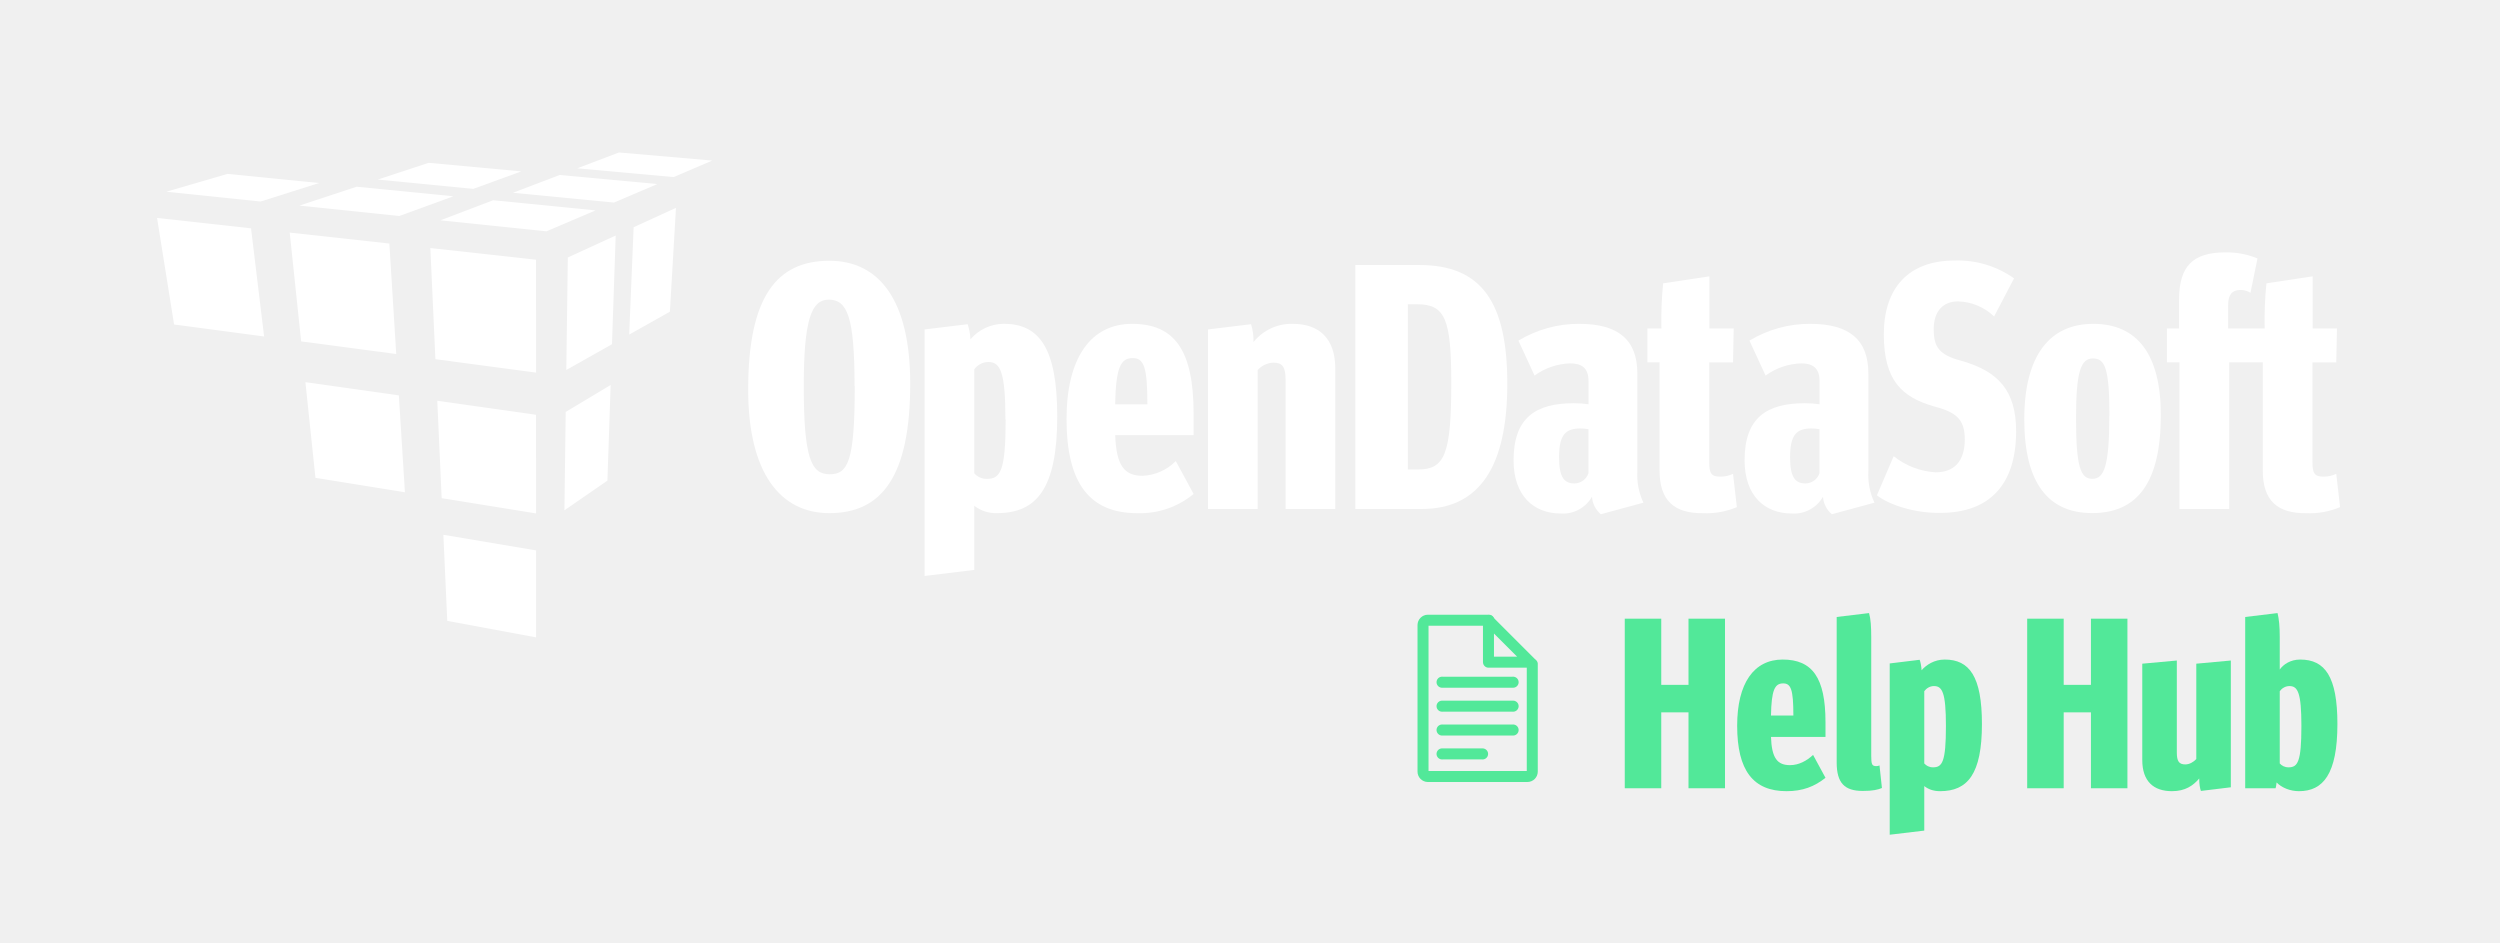
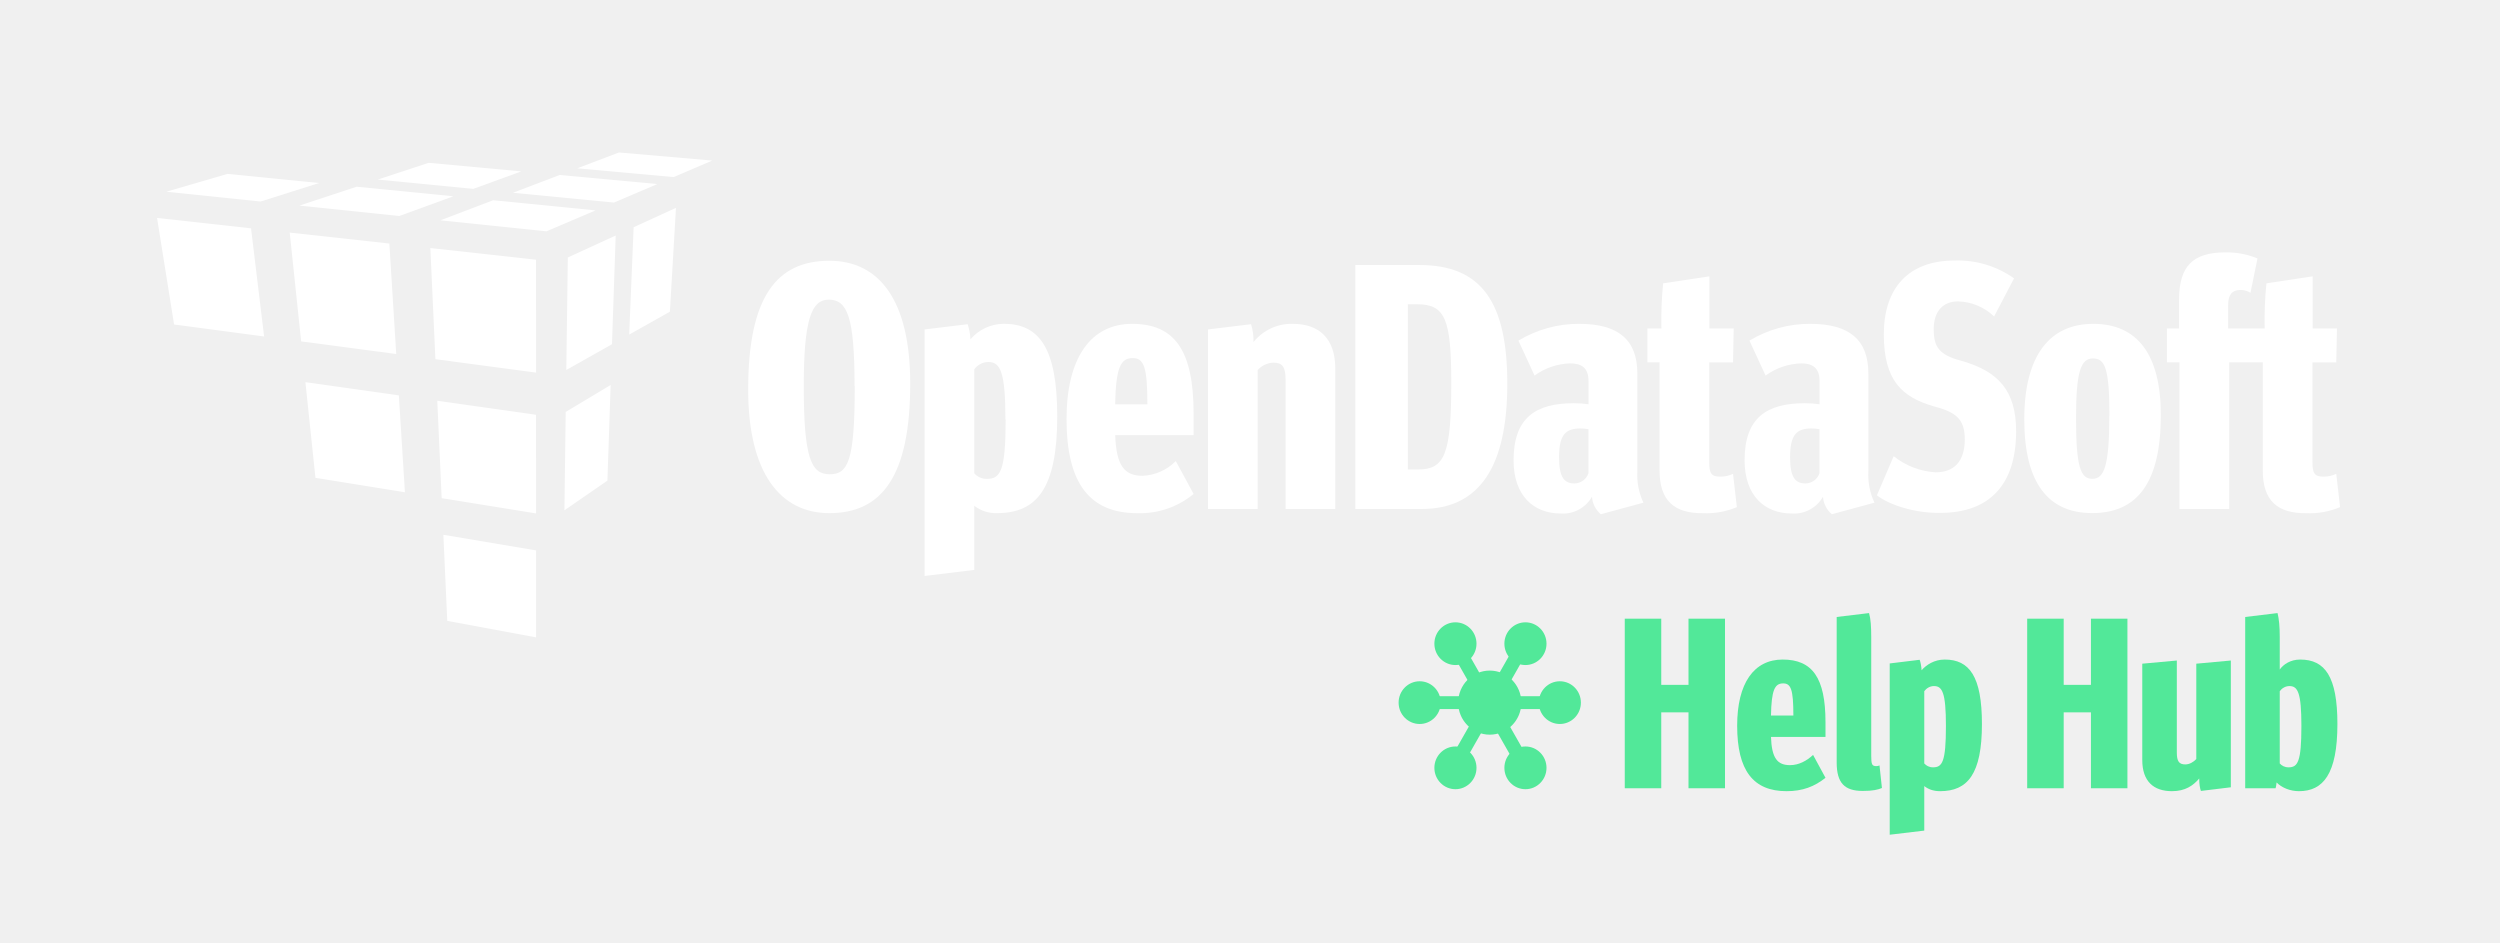
<svg xmlns="http://www.w3.org/2000/svg" width="100%" height="100%" viewBox="0 0 411 155" version="1.1" xml:space="preserve" style="fill-rule:evenodd;clip-rule:evenodd;stroke-linejoin:round;stroke-miterlimit:1.414;">
  <g id="Calque_4">
    <path d="M72.61,81.9l15.52,2.51l-0.01,-16.22l-16.23,-2.3l0.72,16.01Z" style="fill:#fff;fill-rule:nonzero;" />
    <path d="M73.53,102.07l14.6,2.71l0,-14.29l-15.24,-2.57l0.64,14.15Z" style="fill:#fff;fill-rule:nonzero;" />
    <path d="M49.51,56.13l15.63,2.07l-1.13,-18.16l-16.38,-1.8l1.88,17.89Z" style="fill:#fff;fill-rule:nonzero;" />
    <path d="M28.62,53.35l14.8,1.97l-2.15,-17.78l-15.45,-1.71l2.8,17.52Z" style="fill:#fff;fill-rule:nonzero;" />
    <path d="M51.86,78.56l14.71,2.37l-1,-15.93l-15.36,-2.17l1.65,15.73Z" style="fill:#fff;fill-rule:nonzero;" />
    <path d="M100.61,56.59l-7.51,4.23l0.25,-18.49l7.87,-3.61l-0.61,17.87Z" style="fill:#fff;fill-rule:nonzero;" />
    <path d="M99.86,79.01l-7.07,4.88l0.21,-16.17l7.39,-4.43l-0.53,15.72Z" style="fill:#fff;fill-rule:nonzero;" />
    <path d="M110.13,51.24l-6.69,3.76l0.73,-17.64l6.96,-3.19l-1,17.07Z" style="fill:#fff;fill-rule:nonzero;" />
    <path d="M71.58,59.05l16.55,2.21l-0.01,-18.56l-17.37,-1.92l0.83,18.27Z" style="fill:#fff;fill-rule:nonzero;" />
    <path d="M81.07,32.92l16.83,1.67l-8.07,3.44l-17.43,-1.81l8.67,-3.3Z" style="fill:#fff;fill-rule:nonzero;" />
    <path d="M92,28.77l16.06,1.49l-7.13,3.04l-16.6,-1.61l7.67,-2.92Z" style="fill:#fff;fill-rule:nonzero;" />
    <path d="M101.75,25.07l15.34,1.33l-6.35,2.71l-15.84,-1.44l6.85,-2.6Z" style="fill:#fff;fill-rule:nonzero;" />
    <path d="M58.63,30.7l15.9,1.57l-8.89,3.24l-16.42,-1.71l9.41,-3.1Z" style="fill:#fff;fill-rule:nonzero;" />
    <path d="M70.47,26.77l15.22,1.41l-7.88,2.87l-15.7,-1.53l8.36,-2.75Z" style="fill:#fff;fill-rule:nonzero;" />
    <path d="M37.39,28.59l15.05,1.5l-9.6,3.04l-15.5,-1.61l10.05,-2.93Z" style="fill:#fff;fill-rule:nonzero;" />
    <path d="M123,64.05c0,-15.31 4.72,-21.18 13.35,-21.18c8.17,0 13.29,6.45 13.29,20.2c0,15.31 -4.72,21.29 -13.29,21.29c-8.03,0.01 -13.35,-6.55 -13.35,-20.31Zm17.49,-0.58c0,-11.45 -1.21,-14.21 -4.26,-14.21c-2.82,0 -4.09,3.28 -4.09,14.21c0,11.86 1.21,14.5 4.26,14.5c3.05,0 4.12,-2.23 4.12,-14.49l-0.03,-0.01Z" style="fill:#fff;fill-rule:nonzero;" />
    <path d="M152,54.16l7.08,-0.86c0.269,0.801 0.424,1.636 0.46,2.48c1.365,-1.599 3.358,-2.53 5.46,-2.55c5.87,0 8.81,4 8.81,15.25c0,11.86 -3.4,15.88 -9.9,15.88c-1.349,0.044 -2.672,-0.384 -3.74,-1.21l0,10.54l-8.17,1l0,-40.53Zm13.29,14.79c0,-7.89 -0.86,-9.44 -2.82,-9.44c-0.915,0.015 -1.77,0.465 -2.3,1.21l0,17.09c0.522,0.594 1.279,0.93 2.07,0.92c2.22,0 3.09,-1.27 3.09,-9.78l-0.04,0Z" style="fill:#fff;fill-rule:nonzero;" />
    <path d="M175.34,68.89c0,-10.07 4,-15.65 10.76,-15.65c7,0 10.13,4.32 10.13,14.79l0,3.51l-12.89,0c0.17,5 1.5,6.68 4.49,6.68c2.064,-0.081 4.021,-0.947 5.47,-2.42l2.93,5.41c-2.591,2.137 -5.873,3.26 -9.23,3.16c-7.86,0 -11.66,-4.89 -11.66,-15.48Zm13.29,-2.42c0,-6.16 -0.58,-7.6 -2.42,-7.6c-2,0 -2.76,1.61 -2.88,7.6l5.3,0Z" style="fill:#fff;fill-rule:nonzero;" />
    <path d="M198.59,54.16l7.08,-0.86c0.301,0.95 0.437,1.944 0.4,2.94c1.562,-1.952 3.951,-3.063 6.45,-3c4.32,0 7,2.36 7,7.37l0,23.07l-8.17,0l0,-21.24c0,-2.13 -0.52,-2.82 -2,-2.82c-0.991,0.037 -1.926,0.473 -2.59,1.21l0,22.85l-8.17,0l0,-29.52Z" style="fill:#fff;fill-rule:nonzero;" />
    <path d="M222.82,43.57l10.53,0c10.13,0 14.45,6 14.45,19.51c0,13.7 -4.6,20.6 -14.1,20.6l-10.88,0l0,-40.11Zm10.3,33.61c4.37,0 5.47,-2.42 5.47,-14.21c0,-10.53 -1,-12.95 -5.64,-12.95l-1.5,0l0,27.16l1.67,0Z" style="fill:#fff;fill-rule:nonzero;" />
    <path d="M261.72,81.66c-1.032,1.825 -3.028,2.901 -5.12,2.76c-4.43,0 -7.77,-2.88 -7.77,-8.75c0,-7 3.63,-9.38 9.9,-9.38c0.81,-0.004 1.619,0.052 2.42,0.17l0,-3.84c0,-2.19 -1.21,-2.88 -3,-2.88c-2.113,0.06 -4.16,0.757 -5.87,2l-2.65,-5.74c3.014,-1.826 6.476,-2.782 10,-2.76c6.45,0 9.55,2.65 9.55,8.17l0,16.05c-0.101,1.783 0.243,3.563 1,5.18l-7,1.9c-0.86,-0.72 -1.388,-1.761 -1.46,-2.88Zm-0.58,-3.86l0,-7.24c-0.436,-0.079 -0.877,-0.119 -1.32,-0.12c-2.42,0 -3.51,1 -3.51,4.72c0,3.34 0.86,4.32 2.53,4.32c1.041,-0.013 1.966,-0.684 2.3,-1.67l0,-0.01Z" style="fill:#fff;fill-rule:nonzero;" />
    <path d="M272.83,77.35l0,-17.78l-2,0l0,-5.57l2.3,0c-0.052,-2.477 0.044,-4.955 0.29,-7.42l7.6,-1.15l0,8.57l4,0l-0.11,5.58l-3.91,0l0,16.42c0,1.84 0.34,2.36 1.84,2.36c0.716,0.003 1.423,-0.154 2.07,-0.46l0.63,5.47c-1.743,0.738 -3.629,1.079 -5.52,1c-4.84,0.06 -7.19,-2.13 -7.19,-7.02Z" style="fill:#fff;fill-rule:nonzero;" />
    <path d="M299.7,81.66c-1.032,1.825 -3.028,2.901 -5.12,2.76c-4.43,0 -7.77,-2.88 -7.77,-8.75c0,-7 3.63,-9.38 9.9,-9.38c0.81,-0.004 1.619,0.052 2.42,0.17l0,-3.84c0,-2.19 -1.21,-2.88 -3,-2.88c-2.113,0.06 -4.16,0.757 -5.87,2l-2.65,-5.74c3.014,-1.826 6.476,-2.782 10,-2.76c6.45,0 9.55,2.65 9.55,8.17l0,16.05c-0.101,1.783 0.243,3.563 1,5.18l-7,1.9c-0.86,-0.72 -1.388,-1.761 -1.46,-2.88Zm-0.58,-3.86l0,-7.24c-0.436,-0.079 -0.877,-0.119 -1.32,-0.12c-2.42,0 -3.51,1 -3.51,4.72c0,3.34 0.86,4.32 2.53,4.32c1.041,-0.013 1.966,-0.684 2.3,-1.67l0,-0.01Z" style="fill:#fff;fill-rule:nonzero;" />
    <path d="M308.56,81.43l2.76,-6.43c1.972,1.578 4.388,2.505 6.91,2.65c3.05,0 4.78,-1.84 4.78,-5.41c0,-2.93 -1.09,-4.26 -4.2,-5.18l-1,-0.29c-5.06,-1.5 -8.11,-4.14 -8.11,-11.8c0,-7.66 4.09,-12.14 11.63,-12.14c3.492,-0.118 6.928,0.912 9.78,2.93l-3.28,6.27c-1.596,-1.54 -3.713,-2.426 -5.93,-2.48c-2.65,0 -4,1.84 -4,4.55c0,2.71 0.75,4 3.63,4.95l1,0.29c6,1.73 8.92,4.89 8.92,11.57c0,8.58 -4.2,13.41 -12.49,13.41c-4.24,0.05 -8.38,-1.32 -10.4,-2.89Z" style="fill:#fff;fill-rule:nonzero;" />
    <path d="M332.79,68.95c0,-10.53 4.2,-15.71 11.34,-15.71c7.14,0 11.11,4.89 11.11,15c0,11.11 -3.86,16.11 -11.28,16.11c-7.2,0.02 -11.17,-4.93 -11.17,-15.4Zm14,-0.58c0,-7.88 -0.75,-9.44 -2.71,-9.44c-1.96,0 -2.78,2.07 -2.78,9.79c0,8.11 0.75,10 2.7,10c1.95,0 2.77,-2.23 2.77,-10.35l0.02,0Z" style="fill:#fff;fill-rule:nonzero;" />
    <path d="M372,77.35l0,-17.78l-5.52,0l0,24.11l-8.17,0l0,-24.11l-2.07,0l0,-5.57l2,0l0,-4.74c0,-5.47 2.24,-7.77 7.6,-7.77c1.813,-0.035 3.614,0.306 5.29,1l-1.15,5.64c-0.503,-0.306 -1.081,-0.466 -1.67,-0.46c-1.32,0 -2,0.75 -2,2.42l0,3.91l6,0c-0.052,-2.477 0.045,-4.955 0.29,-7.42l7.6,-1.15l0,8.57l4,0l-0.12,5.58l-3.91,0l0,16.42c0,1.84 0.35,2.36 1.84,2.36c0.716,0.003 1.423,-0.154 2.07,-0.46l0.63,5.47c-1.743,0.738 -3.629,1.079 -5.52,1c-4.85,0.06 -7.19,-2.13 -7.19,-7.02Z" style="fill:#fff;fill-rule:nonzero;" />
    <g>
      <path d="M267.11,129.59l6,0l0,-12.48l4.48,0l0,12.48l6,0l0,-27.88l-6,0l0,10.88l-4.48,0l0,-10.88l-6,0l0,27.88Z" style="fill:#52e899;fill-rule:nonzero;" />
      <path d="M291.15,117.63c0.08,-4.16 0.6,-5.28 2,-5.28c1.28,0 1.68,1 1.68,5.28l-3.68,0Zm2.56,12.44c2.64,0 4.6,-0.76 6.4,-2.2l-2.04,-3.76c-1.04,0.96 -2.32,1.68 -3.8,1.68c-2.08,0 -3,-1.16 -3.12,-4.64l8.96,0l0,-2.44c0,-7.28 -2.16,-10.28 -7.04,-10.28c-4.72,0 -7.48,3.88 -7.48,10.88c0,7.36 2.64,10.76 8.12,10.76Z" style="fill:#52e899;fill-rule:nonzero;" />
      <path d="M306.23,130.03c1.68,0 2.48,-0.2 3.16,-0.48c-0.12,-1.2 -0.4,-3.68 -0.4,-3.72c-0.16,0.08 -0.32,0.12 -0.52,0.12c-0.72,0 -0.84,-0.28 -0.84,-1.72l0,-19.52c0,-1.68 -0.08,-2.96 -0.36,-3.92l-5.32,0.64l0,23.92c0,3.36 1.28,4.68 4.28,4.68Z" style="fill:#52e899;fill-rule:nonzero;" />
      <path d="M317.79,126.15c-0.64,0 -1.12,-0.28 -1.44,-0.64l0,-11.88c0.36,-0.48 0.92,-0.84 1.6,-0.84c1.36,0 1.96,1.08 1.96,6.56c0,5.92 -0.6,6.8 -2.12,6.8Zm-7.12,11.08l5.68,-0.68l0,-7.32c0.6,0.48 1.44,0.84 2.6,0.84c4.52,0 6.88,-2.8 6.88,-11.04c0,-7.8 -2.04,-10.6 -6.12,-10.6c-1.72,0 -3.04,0.88 -3.8,1.76c-0.04,-0.64 -0.16,-1.32 -0.32,-1.72l-4.92,0.6l0,28.16Z" style="fill:#52e899;fill-rule:nonzero;" />
      <path d="M333.27,129.59l6,0l0,-12.48l4.48,0l0,12.48l6,0l0,-27.88l-6,0l0,10.88l-4.48,0l0,-10.88l-6,0l0,27.88Z" style="fill:#52e899;fill-rule:nonzero;" />
      <path d="M357.07,130.07c2.2,0 3.48,-0.92 4.48,-2.08c0,0.88 0.12,1.64 0.28,2.04l4.92,-0.6l0,-20.84l-5.68,0.52l0,15.68c-0.44,0.48 -1.12,0.88 -1.8,0.88c-1.04,0 -1.4,-0.52 -1.4,-1.96l0,-15.12l-5.68,0.52l0,15.84c0,3.48 1.84,5.12 4.88,5.12Z" style="fill:#52e899;fill-rule:nonzero;" />
      <path d="M376.23,126.15c-0.64,0 -1.12,-0.28 -1.44,-0.64l0,-11.88c0.36,-0.48 0.92,-0.84 1.6,-0.84c1.36,0 1.96,1.08 1.96,6.56c0,5.92 -0.6,6.8 -2.12,6.8Zm1.72,3.92c3.96,0 6.32,-2.8 6.32,-11.04c0,-7.8 -2.04,-10.6 -6.12,-10.6c-1.64,0 -2.8,0.84 -3.36,1.64l0,-5.36c0,-1.68 -0.12,-2.96 -0.36,-3.92l-5.32,0.64l0,28.16l5,0c0.08,-0.28 0.12,-0.6 0.16,-0.96c0.8,0.84 2.2,1.44 3.68,1.44Z" style="fill:#52e899;fill-rule:nonzero;" />
    </g>
-     <path d="M251.11,128.56l-16.38,0c-0.925,-0.005 -1.685,-0.765 -1.69,-1.69l0,-24.12c0.005,-0.925 0.765,-1.685 1.69,-1.69l9.95,0c0.032,-0.003 0.063,-0.005 0.095,-0.005c0.499,0 0.91,0.411 0.91,0.91c0,0.499 -0.411,0.91 -0.91,0.91c-0.032,0 -0.063,-0.002 -0.095,-0.005l-9.83,0l0,23.88l16.15,0l0,-17.67c0.049,-0.461 0.442,-0.815 0.905,-0.815c0.463,0 0.856,0.354 0.905,0.815l0,17.78c0,0.933 -0.767,1.7 -1.7,1.7Z" style="fill:#52e899;fill-rule:nonzero;" />
-     <path d="M251.61,109.77l-6.9,0c-0.499,0 -0.91,-0.411 -0.91,-0.91l0,-6.86c0.004,-0.497 0.413,-0.903 0.91,-0.903c0.24,0 0.47,0.094 0.64,0.263l6.9,6.9c0.169,0.17 0.263,0.4 0.263,0.64c0,0.497 -0.406,0.906 -0.903,0.91l0,-0.04Zm-6,-1.81l3.81,0l-3.81,-3.81l0,3.81Z" style="fill:#52e899;fill-rule:nonzero;" />
-     <path d="M248.66,113.06l-11.49,0c-0.032,0.003 -0.063,0.005 -0.095,0.005c-0.499,0 -0.91,-0.411 -0.91,-0.91c0,-0.499 0.411,-0.91 0.91,-0.91c0.032,0 0.063,0.002 0.095,0.005l11.49,0c0.032,-0.003 0.063,-0.005 0.095,-0.005c0.499,0 0.91,0.411 0.91,0.91c0,0.499 -0.411,0.91 -0.91,0.91c-0.032,0 -0.063,-0.002 -0.095,-0.005Z" style="fill:#52e899;fill-rule:nonzero;" />
-     <path d="M248.66,117l-11.49,0c-0.032,0.003 -0.063,0.005 -0.095,0.005c-0.499,0 -0.91,-0.411 -0.91,-0.91c0,-0.499 0.411,-0.91 0.91,-0.91c0.032,0 0.063,0.002 0.095,0.005l11.49,0c0.032,-0.003 0.063,-0.005 0.095,-0.005c0.499,0 0.91,0.411 0.91,0.91c0,0.499 -0.411,0.91 -0.91,0.91c-0.032,0 -0.063,-0.002 -0.095,-0.005Z" style="fill:#52e899;fill-rule:nonzero;" />
-     <path d="M248.66,120.92l-11.49,0c-0.032,0.003 -0.063,0.005 -0.095,0.005c-0.499,0 -0.91,-0.411 -0.91,-0.91c0,-0.499 0.411,-0.91 0.91,-0.91c0.032,0 0.063,0.002 0.095,0.005l11.49,0c0.032,-0.003 0.063,-0.005 0.095,-0.005c0.499,0 0.91,0.411 0.91,0.91c0,0.499 -0.411,0.91 -0.91,0.91c-0.032,0 -0.063,-0.002 -0.095,-0.005Z" style="fill:#52e899;fill-rule:nonzero;" />
-     <path d="M243.64,124.85l-6.47,0c-0.032,0.003 -0.063,0.005 -0.095,0.005c-0.499,0 -0.91,-0.411 -0.91,-0.91c0,-0.499 0.411,-0.91 0.91,-0.91c0.032,0 0.063,0.002 0.095,0.005l6.47,0c0.032,-0.003 0.063,-0.005 0.095,-0.005c0.499,0 0.91,0.411 0.91,0.91c0,0.499 -0.411,0.91 -0.91,0.91c-0.032,0 -0.063,-0.002 -0.095,-0.005Z" style="fill:#52e899;fill-rule:nonzero;" />
+     <path d="M254.721,116.572l-19.612,0c-0.055,0.003 -0.108,0.006 -0.162,0.006c-0.852,0 -1.554,-0.482 -1.554,-1.066c0,-0.585 0.702,-1.066 1.554,-1.066c0.054,0 0.107,0.003 0.162,0.006l19.612,0c0.055,-0.003 0.108,-0.006 0.162,-0.006c0.852,0 1.554,0.481 1.554,1.066c0,0.584 -0.702,1.066 -1.554,1.066c-0.054,0 -0.107,-0.003 -0.162,-0.006Z" style="fill:#52e899;fill-rule:nonzero;" />
+     <path d="M238.543,124.601l11.002,-19.33c0.027,-0.056 0.054,-0.11 0.085,-0.163c0.478,-0.84 1.318,-1.27 1.86,-0.952c0.542,0.317 0.596,1.27 0.118,2.11c-0.031,0.054 -0.063,0.105 -0.097,0.157l-11.002,19.33c-0.027,0.056 -0.054,0.109 -0.085,0.163c-0.478,0.84 -1.318,1.269 -1.86,0.952c-0.542,-0.318 -0.596,-1.271 -0.118,-2.11c0.031,-0.054 0.063,-0.105 0.097,-0.157Z" style="fill:#52e899;fill-rule:nonzero;" />
+     <path d="M249.545,126.352l-11.002,-19.331c-0.034,-0.052 -0.066,-0.102 -0.097,-0.156c-0.478,-0.84 -0.424,-1.793 0.118,-2.11c0.542,-0.318 1.382,0.112 1.86,0.951c0.031,0.054 0.058,0.108 0.085,0.163l11.002,19.331c0.034,0.052 0.066,0.103 0.097,0.157c0.478,0.839 0.424,1.792 -0.118,2.11c-0.542,0.317 -1.382,-0.113 -1.86,-0.952c-0.031,-0.054 -0.058,-0.107 -0.085,-0.163Z" style="fill:#52e899;fill-rule:nonzero;" />
+     <ellipse cx="233.393" cy="115.512" rx="3.462" ry="3.512" style="fill:#52e899;" />
+     <ellipse cx="256.437" cy="115.512" rx="3.462" ry="3.512" style="fill:#52e899;" />
+     <ellipse cx="250.783" cy="126.233" rx="3.462" ry="3.512" style="fill:#52e899;" />
+     <ellipse cx="250.783" cy="105.821" rx="3.462" ry="3.512" style="fill:#52e899;" />
+     <ellipse cx="239.274" cy="105.821" rx="3.462" ry="3.512" style="fill:#52e899;" />
+     <ellipse cx="239.274" cy="126.233" rx="3.462" ry="3.512" style="fill:#52e899;" />
+     <ellipse cx="244.915" cy="115.512" rx="5.193" ry="5.268" style="fill:#52e899;" />
  </g>
</svg>
